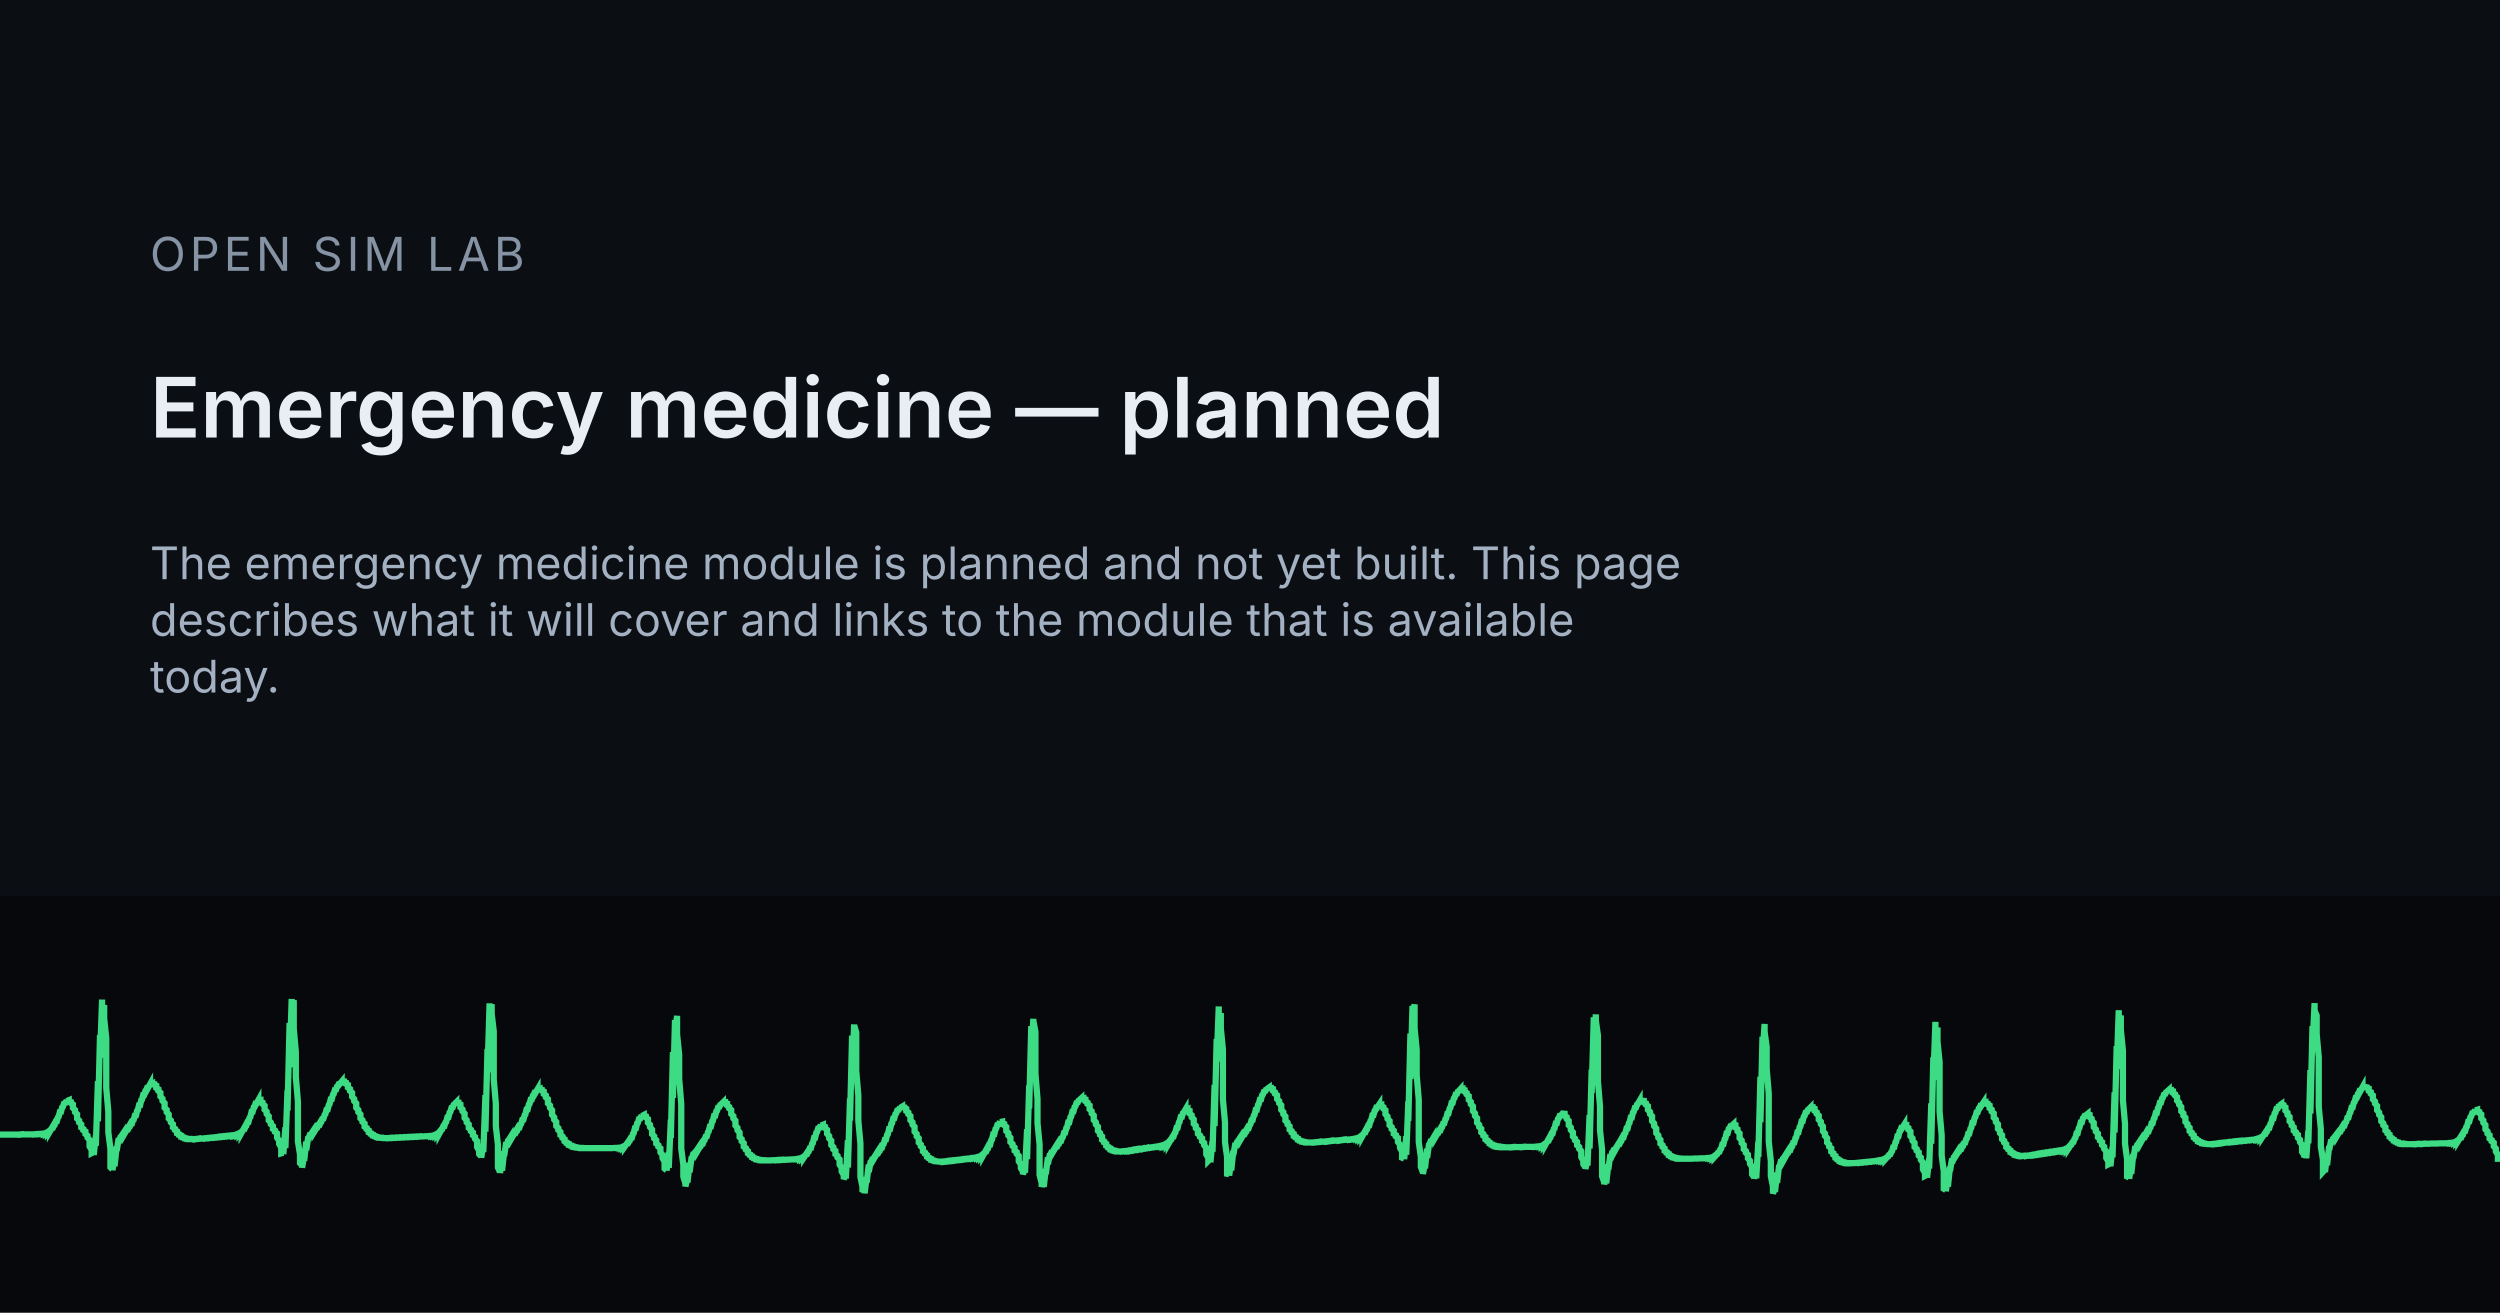
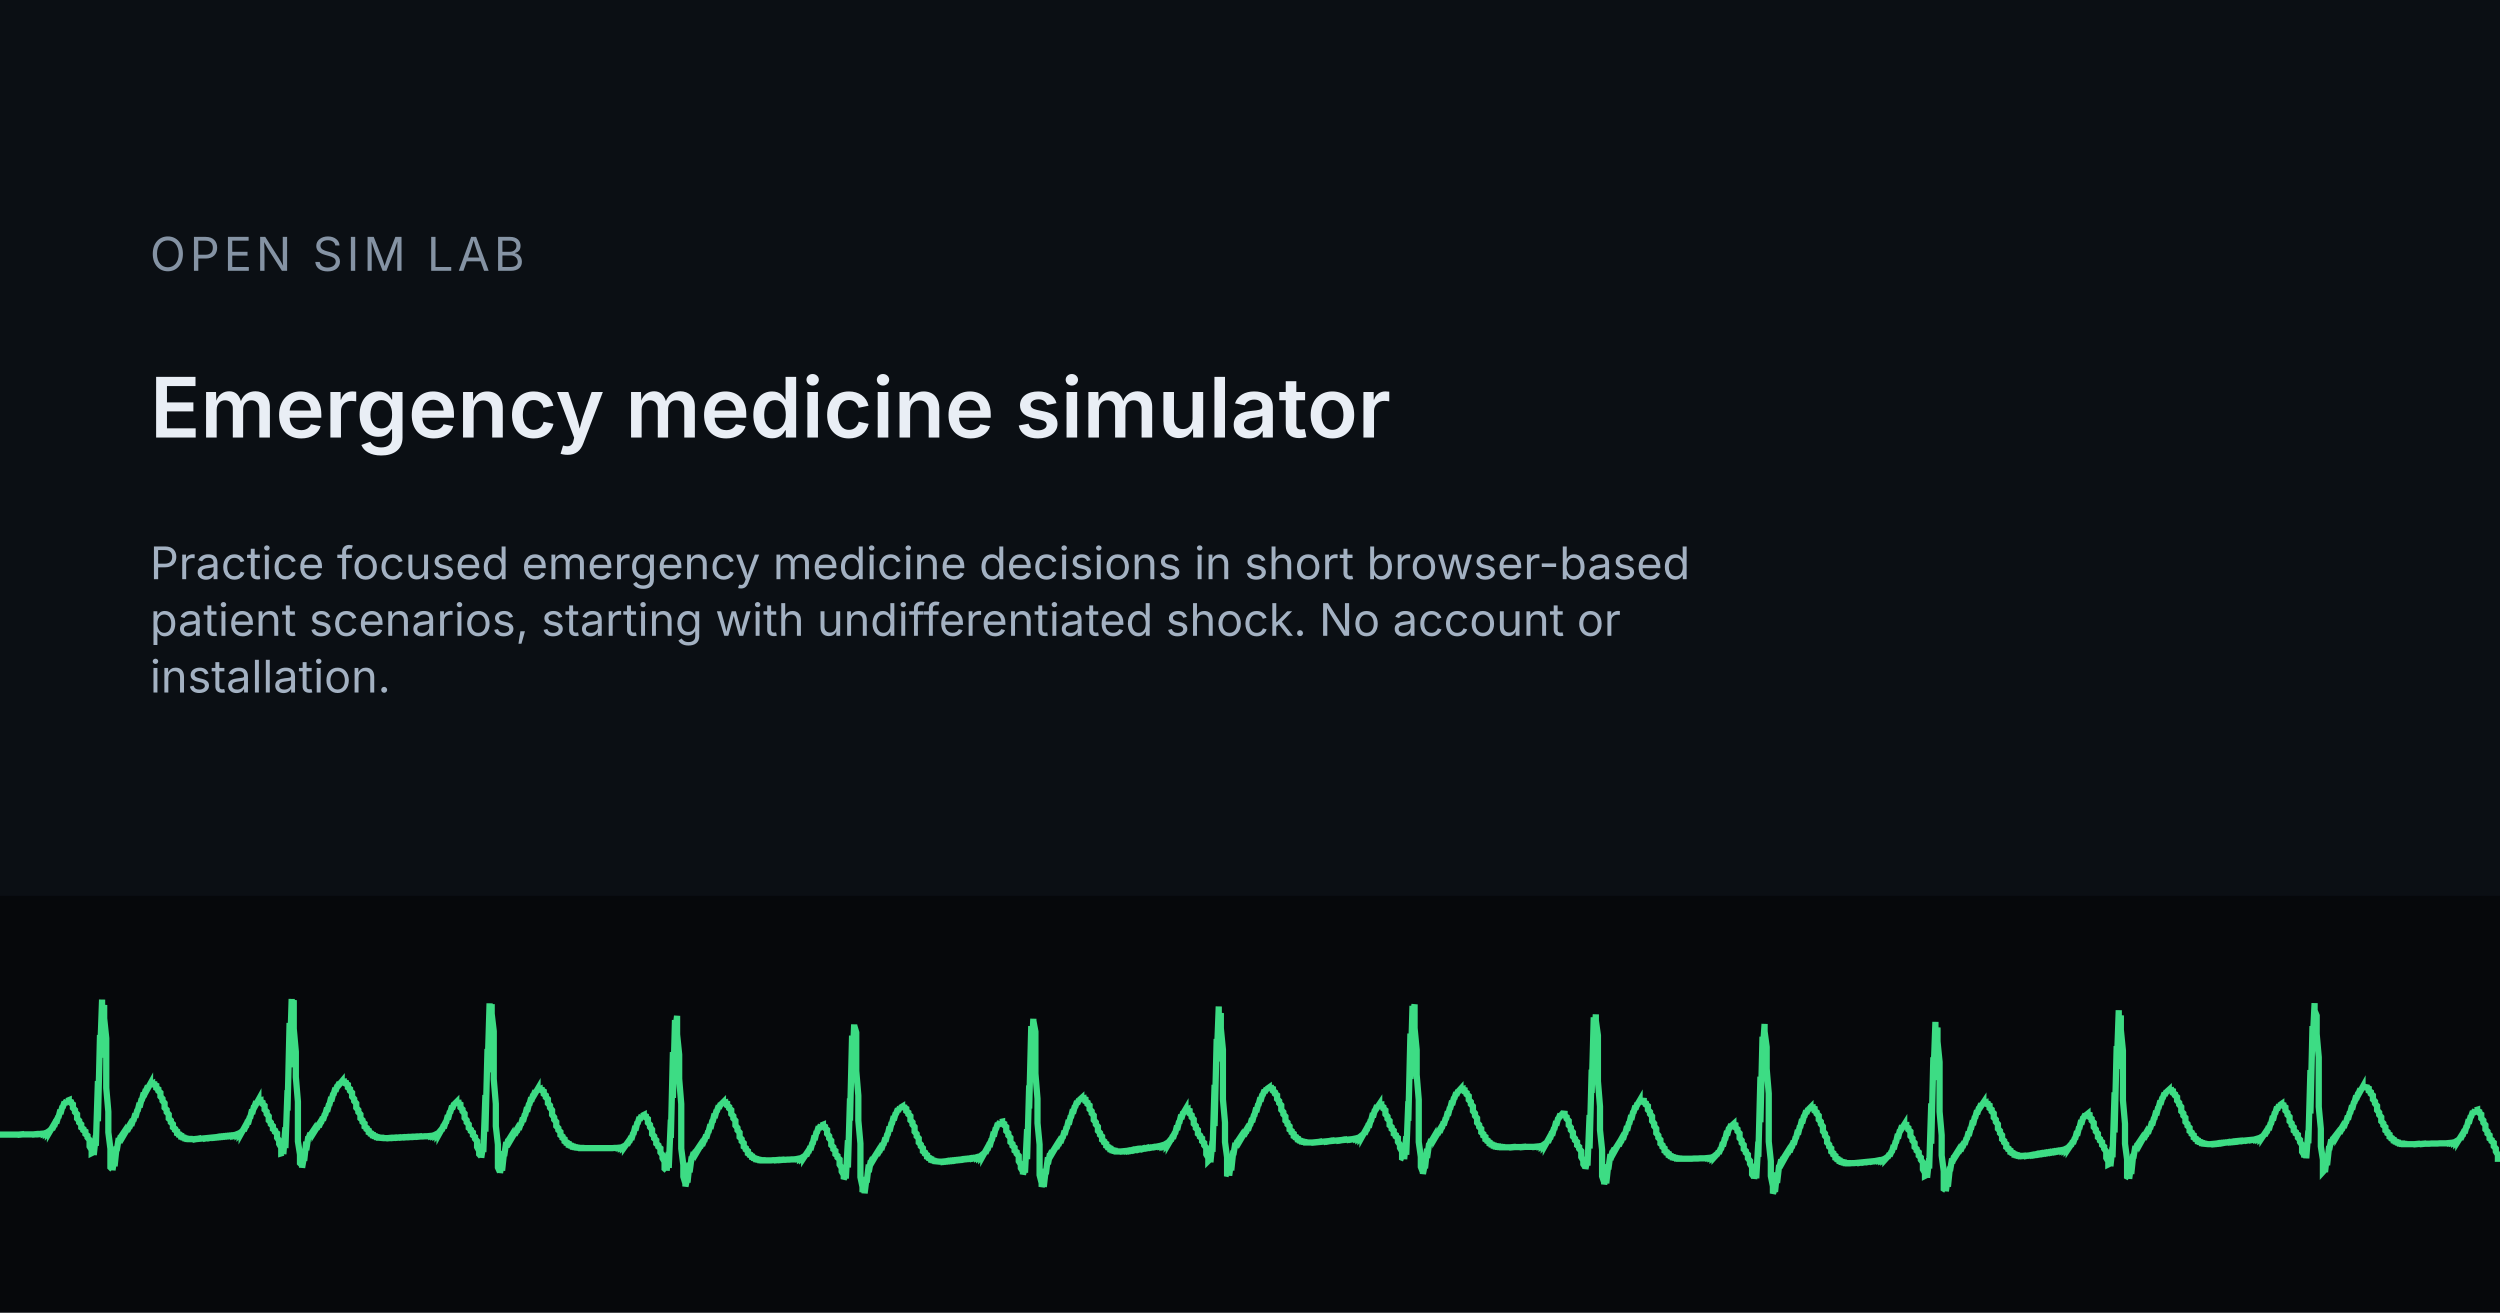
<svg xmlns="http://www.w3.org/2000/svg" width="1200" height="630" viewBox="0 0 1200 630">
  <rect width="1200" height="630" fill="#0B0F14" />
  <rect x="0" y="430" width="1200" height="200" fill="#06080B" />
  <g transform="translate(0 455)">
    <path d="M0 89.6 L0 89.6 L1 89.6 L1 89.6 L2 89.6 L2 89.6 L3 89.6 L3 89.6 L4 89.6 L4 89.6 L5 89.6 L5 89.6 L6 89.6 L6 89.6 L7 89.6 L7 89.6 L8 89.6 L8 89.6 L9 89.6 L9 89.6 L10 89.5 L10 89.6 L11 89.5 L11 89.5 L12 89.5 L12 89.5 L13 89.5 L13 89.5 L14 89.5 L14 89.5 L15 89.5 L15 89.5 L16 89.5 L16 89.5 L17 89.4 L17 89.5 L18 89.4 L18 89.4 L19 89.3 L19 89.4 L20 89.3 L20 89.3 L21 89.1 L21 89.2 L22 88.8 L22 89.0 L23 88.3 L23 88.7 L24 87.6 L24 88.0 L25 86.3 L25 87.2 L26 85.0 L26 85.7 L27 82.6 L27 84.2 L28 80.7 L28 81.6 L29 77.7 L29 79.7 L30 75.9 L30 76.8 L31 73.9 L31 75.1 L32 73.2 L32 73.5 L33 73.1 L33 73.5 L34 73.9 L34 74.4 L35 75.1 L35 76.8 L36 77.8 L36 78.8 L37 79.8 L37 81.9 L38 82.9 L38 83.8 L39 84.7 L39 86.2 L40 86.9 L40 87.5 L41 88.1 L41 89.3 L42 90.1 L42 91.0 L43 92.2 L43 95.3 L44 97.0 L44 98.5 L45 98.0 L45 99.4 L46 90.1 L46 95.0 L47 63.9 L47 83.2 L48 41.8 L48 52.7 L49 24.8 L49 32.7 L50 27.4 L50 33.8 L51 43.4 L51 67.2 L52 78.6 L52 88.5 L53 96.4 L53 105.3 L54 106.3 L54 106.7 L55 99.9 L55 104.8 L56 95.3 L56 97.4 L57 91.3 L57 93.5 L58 90.2 L58 90.7 L59 89.2 L59 89.8 L60 88.4 L60 88.8 L61 87.1 L61 88.0 L62 85.9 L62 86.5 L63 83.9 L63 85.3 L64 82.2 L64 83.1 L65 79.5 L65 81.4 L66 77.5 L66 78.5 L67 74.4 L67 76.5 L68 72.3 L68 73.4 L69 69.5 L69 71.4 L70 67.9 L70 68.7 L71 66.2 L71 67.3 L72 65.5 L72 65.7 L73 65.2 L73 65.3 L74 65.4 L74 65.7 L75 66.1 L75 67.2 L76 67.8 L76 68.6 L77 69.5 L77 71.3 L78 72.4 L78 73.4 L79 74.5 L79 76.7 L80 77.7 L80 78.8 L81 79.9 L81 81.9 L82 82.8 L82 83.7 L83 84.6 L83 86.1 L84 86.8 L84 87.4 L85 88.0 L85 89.0 L86 89.4 L86 89.8 L87 90.1 L87 90.7 L88 90.9 L88 91.1 L89 91.3 L89 91.5 L90 91.6 L90 91.7 L91 91.7 L91 91.8 L92 91.8 L92 91.8 L93 91.8 L93 91.8 L94 91.7 L94 91.8 L95 91.6 L95 91.7 L96 91.6 L96 91.6 L97 91.5 L97 91.5 L98 91.4 L98 91.4 L99 91.3 L99 91.4 L100 91.2 L100 91.2 L101 91.1 L101 91.2 L102 91.0 L102 91.0 L103 90.9 L103 91.0 L104 90.8 L104 90.9 L105 90.7 L105 90.8 L106 90.6 L106 90.7 L107 90.5 L107 90.6 L108 90.4 L108 90.5 L109 90.3 L109 90.4 L110 90.2 L110 90.3 L111 90.1 L111 90.2 L112 90.0 L112 90.1 L113 89.7 L113 89.9 L114 89.5 L114 89.6 L115 88.9 L115 89.3 L116 88.2 L116 88.6 L117 86.8 L117 87.8 L118 85.4 L118 86.1 L119 82.8 L119 84.6 L120 80.8 L120 81.8 L121 77.6 L121 79.7 L122 75.7 L122 76.6 L123 73.7 L123 74.9 L124 73.1 L124 73.3 L125 73.1 L125 73.7 L126 74.2 L126 74.9 L127 75.7 L127 77.6 L128 78.6 L128 79.7 L129 80.8 L129 82.8 L130 83.8 L130 84.6 L131 85.5 L131 86.9 L132 87.6 L132 88.3 L133 89.0 L133 91.1 L134 92.5 L134 94.1 L135 95.8 L135 98.6 L136 98.3 L136 99.0 L137 86.1 L137 96.1 L138 68.3 L138 78.1 L139 36.0 L139 57.3 L140 24.5 L140 28.4 L141 25.1 L141 38.8 L142 49.9 L142 62.0 L143 73.8 L143 92.9 L144 99.2 L144 103.3 L145 104.3 L145 105.5 L146 99.7 L146 102.2 L147 93.0 L147 97.1 L148 90.5 L148 91.6 L149 88.9 L149 89.8 L150 88.3 L150 88.6 L151 87.3 L151 88.0 L152 86.4 L152 86.9 L153 84.8 L153 85.9 L154 83.5 L154 84.2 L155 81.2 L155 82.8 L156 79.5 L156 80.4 L157 76.7 L157 78.6 L158 74.7 L158 75.7 L159 71.6 L159 73.6 L160 69.7 L160 70.7 L161 67.2 L161 68.9 L162 65.9 L162 66.5 L163 64.6 L163 65.4 L164 64.2 L164 64.3 L165 64.2 L165 64.4 L166 64.7 L166 65.2 L167 65.7 L167 67.0 L168 67.7 L168 68.6 L169 69.5 L169 71.4 L170 72.5 L170 73.5 L171 74.6 L171 76.7 L172 77.8 L172 78.8 L173 79.9 L173 81.8 L174 82.7 L174 83.5 L175 84.3 L175 85.8 L176 86.4 L176 87.0 L177 87.6 L177 88.5 L178 88.9 L178 89.3 L179 89.6 L179 90.1 L180 90.3 L180 90.5 L181 90.7 L181 90.9 L182 91.0 L182 91.1 L183 91.1 L183 91.2 L184 91.3 L184 91.3 L185 91.3 L185 91.3 L186 91.3 L186 91.3 L187 91.2 L187 91.3 L188 91.2 L188 91.2 L189 91.1 L189 91.2 L190 91.1 L190 91.1 L191 91.0 L191 91.1 L192 91.0 L192 91.0 L193 90.9 L193 91.0 L194 90.9 L194 90.9 L195 90.8 L195 90.9 L196 90.8 L196 90.8 L197 90.7 L197 90.8 L198 90.7 L198 90.7 L199 90.6 L199 90.7 L200 90.6 L200 90.6 L201 90.5 L201 90.6 L202 90.5 L202 90.5 L203 90.5 L203 90.5 L204 90.4 L204 90.4 L205 90.4 L205 90.4 L206 90.3 L206 90.3 L207 90.2 L207 90.3 L208 90.0 L208 90.1 L209 89.6 L209 89.9 L210 89.2 L210 89.4 L211 88.2 L211 88.9 L212 87.1 L212 87.7 L213 85.0 L213 86.5 L214 83.3 L214 84.2 L215 80.3 L215 82.3 L216 78.3 L216 79.3 L217 75.8 L217 77.4 L218 74.6 L218 75.1 L219 74.1 L219 74.3 L220 74.3 L220 74.6 L221 75.1 L221 76.6 L222 77.5 L222 78.4 L223 79.5 L223 81.6 L224 82.7 L224 83.7 L225 84.7 L225 86.4 L226 87.2 L226 87.9 L227 88.6 L227 89.9 L228 90.7 L228 91.6 L229 92.7 L229 95.6 L230 97.4 L230 99.0 L231 100.1 L231 100.7 L232 94.1 L232 98.0 L233 70.6 L233 88.2 L234 48.5 L234 59.7 L235 26.6 L235 38.3 L236 27.0 L236 31.6 L237 40.0 L237 63.0 L238 74.9 L238 85.6 L239 94.4 L239 105.4 L240 107.6 L240 108.0 L241 102.4 L241 106.9 L242 97.6 L242 99.9 L243 93.2 L243 95.7 L244 91.9 L244 92.5 L245 90.9 L245 91.5 L246 90.2 L246 90.6 L247 88.9 L247 89.8 L248 87.8 L248 88.4 L249 85.8 L249 87.2 L250 84.2 L250 85.0 L251 81.5 L251 83.4 L252 79.6 L252 80.6 L253 76.5 L253 78.6 L254 74.5 L254 75.5 L255 71.8 L255 73.6 L256 70.2 L256 71.0 L257 68.5 L257 69.6 L258 67.9 L258 68.2 L259 67.8 L259 67.9 L260 68.1 L260 68.4 L261 68.9 L261 70.1 L262 70.8 L262 71.7 L263 72.6 L263 74.6 L264 75.6 L264 76.7 L265 77.9 L265 80.1 L266 81.3 L266 82.4 L267 83.5 L267 85.5 L268 86.5 L268 87.4 L269 88.3 L269 89.8 L270 90.5 L270 91.2 L271 91.8 L271 92.8 L272 93.3 L272 93.7 L273 94.0 L273 94.6 L274 94.8 L274 95.0 L275 95.2 L275 95.5 L276 95.6 L276 95.7 L277 95.8 L277 95.9 L278 96.0 L278 96.0 L279 96.0 L279 96.1 L280 96.1 L280 96.1 L281 96.1 L281 96.1 L282 96.1 L282 96.1 L283 96.1 L283 96.1 L284 96.1 L284 96.1 L285 96.1 L285 96.1 L286 96.1 L286 96.1 L287 96.1 L287 96.1 L288 96.1 L288 96.1 L289 96.1 L289 96.1 L290 96.1 L290 96.1 L291 96.1 L291 96.1 L292 96.1 L292 96.1 L293 96.1 L293 96.1 L294 96.1 L294 96.1 L295 96.0 L295 96.0 L296 96.0 L296 96.0 L297 95.9 L297 96.0 L298 95.8 L298 95.9 L299 95.4 L299 95.7 L300 94.9 L300 95.2 L301 93.8 L301 94.6 L302 92.7 L302 93.3 L303 90.5 L303 92.1 L304 88.6 L304 89.6 L305 85.5 L305 87.6 L306 83.5 L306 84.5 L307 81.2 L307 82.7 L308 80.3 L308 80.7 L309 80.2 L309 80.4 L310 80.8 L310 81.4 L311 82.1 L311 83.9 L312 84.9 L312 86.0 L313 87.2 L313 89.4 L314 90.4 L314 91.4 L315 92.3 L315 93.9 L316 94.7 L316 95.4 L317 96.2 L317 98.1 L318 99.4 L318 100.9 L319 102.6 L319 105.9 L320 106.8 L320 106.9 L321 98.0 L321 105.6 L322 82.4 L322 91.2 L323 50.0 L323 72.0 L324 34.6 L324 40.8 L325 32.6 L325 41.5 L326 51.2 L326 62.8 L327 74.9 L327 96.3 L328 104.2 L328 109.8 L329 113.1 L329 114.5 L330 110.3 L330 112.6 L331 103.1 L331 107.7 L332 100.2 L332 101.4 L333 98.1 L333 99.3 L334 97.4 L334 97.8 L335 96.3 L335 97.1 L336 95.4 L336 95.9 L337 93.6 L337 94.9 L338 92.2 L338 92.9 L339 89.7 L339 91.4 L340 87.8 L340 88.7 L341 84.7 L341 86.8 L342 82.6 L342 83.7 L343 79.6 L343 81.6 L344 77.8 L344 78.7 L345 75.7 L345 77.0 L346 74.7 L346 75.2 L347 74.2 L347 74.4 L348 74.2 L348 74.4 L349 74.7 L349 75.6 L350 76.3 L350 77.0 L351 77.8 L351 79.7 L352 80.7 L352 81.8 L353 82.9 L353 85.2 L354 86.4 L354 87.5 L355 88.6 L355 90.8 L356 91.8 L356 92.8 L357 93.7 L357 95.4 L358 96.1 L358 96.8 L359 97.5 L359 98.6 L360 99.1 L360 99.5 L361 99.9 L361 100.5 L362 100.8 L362 101.0 L363 101.2 L363 101.5 L364 101.6 L364 101.7 L365 101.8 L365 101.9 L366 101.9 L366 102.0 L367 102.0 L367 102.0 L368 102.0 L368 102.0 L369 102.0 L369 102.0 L370 102.0 L370 102.0 L371 101.9 L371 101.9 L372 101.9 L372 101.9 L373 101.8 L373 101.9 L374 101.8 L374 101.8 L375 101.7 L375 101.8 L376 101.7 L376 101.7 L377 101.7 L377 101.7 L378 101.6 L378 101.6 L379 101.6 L379 101.6 L380 101.5 L380 101.5 L381 101.5 L381 101.5 L382 101.4 L382 101.4 L383 101.2 L383 101.3 L384 101.1 L384 101.2 L385 100.6 L385 100.9 L386 100.1 L386 100.4 L387 98.9 L387 99.8 L388 97.7 L388 98.3 L389 95.3 L389 97.0 L390 93.3 L390 94.3 L391 90.1 L391 92.2 L392 88.0 L392 89.0 L393 85.7 L393 87.1 L394 85.0 L394 85.3 L395 84.9 L395 85.3 L396 85.8 L396 86.5 L397 87.3 L397 89.2 L398 90.3 L398 91.4 L399 92.5 L399 94.6 L400 95.6 L400 96.6 L401 97.4 L401 99.0 L402 99.8 L402 100.6 L403 101.5 L403 104.0 L404 105.6 L404 107.3 L405 109.0 L405 111.0 L406 108.9 L406 110.7 L407 92.3 L407 105.4 L408 72.2 L408 82.9 L409 42.1 L409 60.9 L410 36.7 L410 37.2 L411 40.6 L411 59.0 L412 70.9 L412 82.9 L413 93.9 L413 110.0 L414 114.7 L414 117.2 L415 115.0 L415 117.8 L416 110.0 L416 112.6 L417 104.0 L417 107.6 L418 102.1 L418 102.9 L419 100.7 L419 101.5 L420 99.9 L420 100.3 L421 98.6 L421 99.5 L422 97.5 L422 98.1 L423 95.5 L423 96.9 L424 93.8 L424 94.7 L425 91.1 L425 93.0 L426 89.0 L426 90.1 L427 85.8 L427 88.0 L428 83.7 L428 84.8 L429 80.8 L429 82.7 L430 79.1 L430 79.9 L431 77.2 L431 78.4 L432 76.5 L432 76.8 L433 76.2 L433 76.3 L434 76.5 L434 76.7 L435 77.2 L435 78.3 L436 79.0 L436 79.8 L437 80.7 L437 82.7 L438 83.7 L438 84.8 L439 85.9 L439 88.2 L440 89.3 L440 90.4 L441 91.4 L441 93.4 L442 94.4 L442 95.2 L443 96.1 L443 97.6 L444 98.2 L444 98.8 L445 99.4 L445 100.3 L446 100.7 L446 101.0 L447 101.3 L447 101.8 L448 102.0 L448 102.1 L449 102.3 L449 102.4 L450 102.5 L450 102.5 L451 102.6 L451 102.6 L452 102.6 L452 102.6 L453 102.5 L453 102.6 L454 102.4 L454 102.5 L455 102.3 L455 102.4 L456 102.2 L456 102.3 L457 102.1 L457 102.2 L458 102.0 L458 102.1 L459 101.9 L459 102.0 L460 101.8 L460 101.8 L461 101.6 L461 101.7 L462 101.5 L462 101.6 L463 101.4 L463 101.5 L464 101.3 L464 101.3 L465 101.1 L465 101.2 L466 101.0 L466 101.1 L467 100.9 L467 101.0 L468 100.7 L468 100.8 L469 100.5 L469 100.7 L470 100.2 L470 100.4 L471 99.6 L471 100.1 L472 99.0 L472 99.4 L473 97.6 L473 98.6 L474 96.3 L474 97.0 L475 93.7 L475 95.5 L476 91.6 L476 92.6 L477 88.3 L477 90.5 L478 86.3 L478 87.2 L479 84.1 L479 85.4 L480 83.4 L480 83.6 L481 83.4 L481 83.9 L482 84.4 L482 85.1 L483 85.9 L483 87.9 L484 88.9 L484 90.0 L485 91.1 L485 93.2 L486 94.1 L486 95.0 L487 95.8 L487 97.3 L488 98.0 L488 98.8 L489 99.8 L489 102.4 L490 104.0 L490 105.7 L491 107.3 L491 108.7 L492 105.6 L492 107.9 L493 87.0 L493 101.4 L494 66.0 L494 77.1 L495 37.5 L495 54.8 L496 34.0 L496 34.9 L497 40.2 L497 60.3 L498 72.4 L498 84.1 L499 94.4 L499 109.0 L500 112.9 L500 114.7 L501 111.2 L501 114.7 L502 106.1 L502 108.6 L503 100.5 L503 103.8 L504 98.7 L504 99.5 L505 97.4 L505 98.2 L506 96.6 L506 97.0 L507 95.3 L507 96.2 L508 94.2 L508 94.8 L509 92.2 L509 93.6 L510 90.6 L510 91.4 L511 87.8 L511 89.7 L512 85.8 L512 86.8 L513 82.6 L513 84.8 L514 80.5 L514 81.6 L515 77.5 L515 79.5 L516 75.7 L516 76.6 L517 73.6 L517 74.9 L518 72.7 L518 73.1 L519 72.2 L519 72.4 L520 72.2 L520 72.4 L521 72.7 L521 73.6 L522 74.2 L522 74.9 L523 75.6 L523 77.4 L524 78.4 L524 79.4 L525 80.4 L525 82.6 L526 83.7 L526 84.7 L527 85.8 L527 87.8 L528 88.8 L528 89.7 L529 90.5 L529 92.1 L530 92.8 L530 93.4 L531 94.0 L531 95.0 L532 95.5 L532 95.9 L533 96.2 L533 96.8 L534 97.0 L534 97.2 L535 97.3 L535 97.5 L536 97.6 L536 97.7 L537 97.7 L537 97.7 L538 97.7 L538 97.7 L539 97.6 L539 97.7 L540 97.6 L540 97.6 L541 97.4 L541 97.5 L542 97.3 L542 97.4 L543 97.1 L543 97.3 L544 97.0 L544 97.1 L545 96.8 L545 97.0 L546 96.7 L546 96.8 L547 96.6 L547 96.7 L548 96.4 L548 96.5 L549 96.3 L549 96.4 L550 96.1 L550 96.2 L551 96.0 L551 96.1 L552 95.9 L552 95.9 L553 95.7 L553 95.8 L554 95.6 L554 95.6 L555 95.4 L555 95.5 L556 95.3 L556 95.3 L557 95.0 L557 95.2 L558 94.9 L558 95.0 L559 94.4 L559 94.7 L560 94.0 L560 94.3 L561 93.1 L561 93.8 L562 92.1 L562 92.6 L563 90.1 L563 91.5 L564 88.4 L564 89.3 L565 85.3 L565 87.4 L566 83.1 L566 84.2 L567 80.1 L567 82.1 L568 78.7 L568 79.3 L569 77.6 L569 78.1 L570 77.6 L570 77.9 L571 78.2 L571 79.5 L572 80.3 L572 81.3 L573 82.3 L573 84.4 L574 85.4 L574 86.5 L575 87.4 L575 89.2 L576 90.0 L576 90.7 L577 91.4 L577 92.8 L578 93.6 L578 94.7 L579 95.9 L579 99.1 L580 100.8 L580 102.2 L581 101.2 L581 102.9 L582 92.7 L582 97.9 L583 65.7 L583 85.5 L584 43.7 L584 54.5 L585 28.1 L585 34.9 L586 31.3 L586 38.6 L587 48.8 L587 72.7 L588 83.8 L588 93.2 L589 100.5 L589 108.4 L590 108.6 L590 109.3 L591 101.8 L591 106.8 L592 97.3 L592 99.4 L593 93.6 L593 95.7 L594 92.5 L594 93.0 L595 91.5 L595 92.2 L596 90.7 L596 91.1 L597 89.4 L597 90.3 L598 88.2 L598 88.8 L599 86.1 L599 87.6 L600 84.5 L600 85.3 L601 81.8 L601 83.6 L602 79.8 L602 80.8 L603 76.7 L603 78.8 L604 74.7 L604 75.7 L605 71.8 L605 73.7 L606 70.1 L606 70.9 L607 68.2 L607 69.4 L608 67.4 L608 67.8 L609 67.1 L609 67.2 L610 67.2 L610 67.4 L611 67.7 L611 68.6 L612 69.3 L612 70.0 L613 70.7 L613 72.5 L614 73.5 L614 74.5 L615 75.5 L615 77.7 L616 78.8 L616 79.8 L617 80.9 L617 82.9 L618 83.8 L618 84.7 L619 85.6 L619 87.2 L620 87.9 L620 88.6 L621 89.2 L621 90.3 L622 90.7 L622 91.1 L623 91.5 L623 92.1 L624 92.4 L624 92.6 L625 92.8 L625 93.0 L626 93.1 L626 93.2 L627 93.3 L627 93.4 L628 93.4 L628 93.4 L629 93.4 L629 93.4 L630 93.4 L630 93.4 L631 93.3 L631 93.4 L632 93.3 L632 93.3 L633 93.1 L633 93.2 L634 93.1 L634 93.1 L635 93.0 L635 93.0 L636 92.9 L636 92.9 L637 92.8 L637 92.9 L638 92.7 L638 92.8 L639 92.6 L639 92.7 L640 92.6 L640 92.6 L641 92.5 L641 92.5 L642 92.4 L642 92.4 L643 92.3 L643 92.4 L644 92.2 L644 92.3 L645 92.1 L645 92.2 L646 92.1 L646 92.1 L647 92.0 L647 92.0 L648 91.9 L648 92.0 L649 91.8 L649 91.9 L650 91.7 L650 91.7 L651 91.4 L651 91.6 L652 91.2 L652 91.3 L653 90.5 L653 91.0 L654 89.9 L654 90.2 L655 88.4 L655 89.4 L656 87.0 L656 87.7 L657 84.4 L657 86.2 L658 82.4 L658 83.4 L659 79.3 L659 81.3 L660 77.5 L660 78.3 L661 75.6 L661 76.7 L662 75.2 L662 75.3 L663 75.2 L663 75.8 L664 76.4 L664 77.1 L665 77.9 L665 79.8 L666 80.9 L666 82.0 L667 83.0 L667 85.1 L668 86.0 L668 86.9 L669 87.7 L669 89.2 L670 89.8 L670 90.5 L671 91.2 L671 93.1 L672 94.5 L672 96.0 L673 97.7 L673 100.7 L674 101.1 L674 101.4 L675 90.4 L675 99.3 L676 73.6 L676 83.0 L677 41.1 L677 62.9 L678 27.8 L678 32.7 L679 27.1 L679 38.5 L680 49.0 L680 60.9 L681 72.9 L681 93.2 L682 100.3 L682 105.1 L683 107.7 L683 108.5 L684 103.4 L684 105.8 L685 96.4 L685 100.8 L686 93.7 L686 94.8 L687 91.9 L687 92.9 L688 91.2 L688 91.5 L689 90.1 L689 90.8 L690 89.1 L690 89.6 L691 87.3 L691 88.6 L692 85.9 L692 86.7 L693 83.4 L693 85.1 L694 81.5 L694 82.5 L695 78.5 L695 80.5 L696 76.4 L696 77.4 L697 73.4 L697 75.4 L698 71.6 L698 72.5 L699 69.4 L699 70.8 L700 68.4 L700 68.9 L701 67.8 L701 68.1 L702 67.8 L702 67.9 L703 68.2 L703 69.0 L704 69.6 L704 70.3 L705 71.1 L705 72.9 L706 73.9 L706 75.0 L707 76.0 L707 78.3 L708 79.4 L708 80.6 L709 81.7 L709 83.9 L710 84.9 L710 85.9 L711 86.8 L711 88.5 L712 89.3 L712 90.1 L713 90.7 L713 91.9 L714 92.4 L714 92.8 L715 93.3 L715 93.9 L716 94.2 L716 94.5 L717 94.7 L717 95.0 L718 95.1 L718 95.3 L719 95.3 L719 95.5 L720 95.5 L720 95.6 L721 95.6 L721 95.7 L722 95.7 L722 95.7 L723 95.7 L723 95.7 L724 95.7 L724 95.7 L725 95.7 L725 95.7 L726 95.6 L726 95.7 L727 95.6 L727 95.6 L728 95.6 L728 95.6 L729 95.6 L729 95.6 L730 95.6 L730 95.6 L731 95.5 L731 95.6 L732 95.5 L732 95.5 L733 95.5 L733 95.5 L734 95.5 L734 95.5 L735 95.5 L735 95.5 L736 95.5 L736 95.5 L737 95.4 L737 95.5 L738 95.4 L738 95.4 L739 95.2 L739 95.3 L740 95.0 L740 95.1 L741 94.4 L741 94.9 L742 93.8 L742 94.1 L743 92.3 L743 93.4 L744 90.9 L744 91.7 L745 88.3 L745 90.1 L746 86.2 L746 87.3 L747 83.2 L747 85.2 L748 81.4 L748 82.2 L749 79.7 L749 80.7 L750 79.5 L750 79.5 L751 79.6 L751 80.5 L752 81.2 L752 82.0 L753 83.0 L753 85.1 L754 86.2 L754 87.4 L755 88.5 L755 90.5 L756 91.5 L756 92.3 L757 93.1 L757 94.7 L758 95.5 L758 96.4 L759 97.5 L759 100.4 L760 102.1 L760 103.8 L761 105.3 L761 106.1 L762 101.4 L762 104.5 L763 80.2 L763 96.3 L764 58.4 L764 69.6 L765 33.3 L765 47.7 L766 31.9 L766 34.9 L767 42.0 L767 64.0 L768 76.1 L768 87.4 L769 96.9 L769 109.6 L770 112.5 L770 113.5 L771 108.9 L771 113.0 L772 103.9 L772 106.3 L773 99.0 L773 101.8 L774 97.5 L774 98.1 L775 96.2 L775 97.0 L776 95.4 L776 95.8 L777 94.0 L777 95.0 L778 92.7 L778 93.4 L779 90.4 L779 92.0 L780 88.6 L780 89.5 L781 85.6 L781 87.7 L782 83.5 L782 84.6 L783 80.3 L783 82.5 L784 78.3 L784 79.3 L785 75.8 L785 77.4 L786 74.5 L786 75.1 L787 73.4 L787 74.0 L788 73.3 L788 73.3 L789 73.4 L789 74.1 L790 74.6 L790 75.2 L791 75.9 L791 77.7 L792 78.7 L792 79.7 L793 80.8 L793 83.1 L794 84.3 L794 85.5 L795 86.7 L795 88.9 L796 90.0 L796 91.1 L797 92.1 L797 93.9 L798 94.7 L798 95.5 L799 96.2 L799 97.4 L800 97.9 L800 98.4 L801 98.8 L801 99.5 L802 99.8 L802 100.1 L803 100.3 L803 100.6 L804 100.7 L804 100.8 L805 100.9 L805 101.1 L806 101.1 L806 101.2 L807 101.2 L807 101.2 L808 101.2 L808 101.2 L809 101.2 L809 101.2 L810 101.2 L810 101.2 L811 101.2 L811 101.2 L812 101.2 L812 101.2 L813 101.1 L813 101.1 L814 101.1 L814 101.1 L815 101.1 L815 101.1 L816 101.0 L816 101.0 L817 101.0 L817 101.0 L818 101.0 L818 101.0 L819 100.9 L819 100.9 L820 100.8 L820 100.9 L821 100.7 L821 100.8 L822 100.4 L822 100.6 L823 99.8 L823 100.3 L824 99.2 L824 99.5 L825 97.6 L825 98.7 L826 96.1 L826 96.9 L827 93.3 L827 95.2 L828 91.1 L828 92.2 L829 87.9 L829 90.0 L830 86.1 L830 87.0 L831 84.7 L831 85.5 L832 84.6 L832 84.7 L833 85.0 L833 86.2 L834 87.0 L834 88.0 L835 89.0 L835 91.3 L836 92.4 L836 93.6 L837 94.6 L837 96.6 L838 97.5 L838 98.3 L839 99.2 L839 101.0 L840 102.2 L840 103.6 L841 105.2 L841 108.7 L842 110.1 L842 110.8 L843 105.6 L843 110.6 L844 93.0 L844 100.3 L845 61.8 L845 83.7 L846 42.6 L846 51.2 L847 36.5 L847 40.1 L848 47.6 L848 58.0 L849 69.9 L849 93.0 L850 102.3 L850 109.5 L851 114.4 L851 117.9 L852 115.3 L852 117.1 L853 107.8 L853 112.8 L854 104.2 L854 105.8 L855 101.6 L855 103.0 L856 100.7 L856 101.1 L857 99.5 L857 100.3 L858 98.5 L858 99.0 L859 96.7 L859 98.0 L860 95.2 L860 96.0 L861 92.6 L861 94.4 L862 90.6 L862 91.6 L863 87.4 L863 89.6 L864 85.3 L864 86.4 L865 82.2 L865 84.2 L866 80.3 L866 81.2 L867 78.1 L867 79.5 L868 77.2 L868 77.6 L869 76.6 L869 76.9 L870 76.7 L870 76.9 L871 77.2 L871 78.2 L872 78.9 L872 79.6 L873 80.5 L873 82.4 L874 83.4 L874 84.5 L875 85.7 L875 88.0 L876 89.1 L876 90.2 L877 91.3 L877 93.4 L878 94.4 L878 95.4 L879 96.2 L879 97.8 L880 98.5 L880 99.2 L881 99.8 L881 100.8 L882 101.2 L882 101.6 L883 101.9 L883 102.4 L884 102.6 L884 102.8 L885 102.9 L885 103.1 L886 103.2 L886 103.3 L887 103.3 L887 103.4 L888 103.4 L888 103.4 L889 103.3 L889 103.3 L890 103.3 L890 103.3 L891 103.2 L891 103.2 L892 103.1 L892 103.1 L893 103.0 L893 103.1 L894 102.9 L894 102.9 L895 102.8 L895 102.9 L896 102.7 L896 102.7 L897 102.6 L897 102.7 L898 102.5 L898 102.5 L899 102.4 L899 102.5 L900 102.3 L900 102.3 L901 102.1 L901 102.2 L902 102.0 L902 102.1 L903 101.8 L903 102.0 L904 101.5 L904 101.7 L905 101.0 L905 101.4 L906 100.3 L906 100.7 L907 98.8 L907 99.9 L908 97.5 L908 98.2 L909 94.7 L909 96.6 L910 92.6 L910 93.7 L911 89.3 L911 91.5 L912 87.3 L912 88.2 L913 85.3 L913 86.5 L914 84.9 L914 85.0 L915 85.0 L915 85.8 L916 86.4 L916 87.2 L917 88.1 L917 90.3 L918 91.4 L918 92.5 L919 93.6 L919 95.6 L920 96.5 L920 97.3 L921 98.1 L921 99.7 L922 100.6 L922 101.7 L923 103.0 L923 106.3 L924 108.0 L924 109.4 L925 108.9 L925 110.3 L926 101.0 L926 105.9 L927 74.6 L927 94.0 L928 52.5 L928 63.4 L929 35.5 L929 43.4 L930 38.2 L930 44.9 L931 54.8 L931 78.6 L932 89.9 L932 99.6 L933 107.2 L933 115.6 L934 116.2 L934 116.8 L935 109.6 L935 114.6 L936 105.0 L936 107.1 L937 101.1 L937 103.3 L938 99.9 L938 100.4 L939 98.8 L939 99.5 L940 97.9 L940 98.4 L941 96.4 L941 97.5 L942 95.1 L942 95.8 L943 92.9 L943 94.4 L944 91.1 L944 92.0 L945 88.2 L945 90.2 L946 86.1 L946 87.1 L947 82.8 L947 85.0 L948 80.8 L948 81.8 L949 78.0 L949 79.8 L950 76.4 L950 77.2 L951 74.8 L951 75.8 L952 74.3 L952 74.5 L953 74.2 L953 74.4 L954 74.7 L954 75.1 L955 75.6 L955 76.9 L956 77.6 L956 78.5 L957 79.4 L957 81.4 L958 82.4 L958 83.5 L959 84.6 L959 86.8 L960 87.8 L960 88.9 L961 89.9 L961 91.8 L962 92.6 L962 93.4 L963 94.2 L963 95.6 L964 96.2 L964 96.7 L965 97.2 L965 98.0 L966 98.3 L966 98.6 L967 98.9 L967 99.3 L968 99.4 L968 99.6 L969 99.7 L969 99.8 L970 99.8 L970 99.9 L971 99.8 L971 99.9 L972 99.8 L972 99.8 L973 99.7 L973 99.8 L974 99.6 L974 99.6 L975 99.4 L975 99.5 L976 99.3 L976 99.4 L977 99.1 L977 99.3 L978 99.0 L978 99.1 L979 98.8 L979 99.0 L980 98.7 L980 98.8 L981 98.5 L981 98.7 L982 98.4 L982 98.5 L983 98.2 L983 98.4 L984 98.1 L984 98.2 L985 97.9 L985 98.1 L986 97.8 L986 97.9 L987 97.6 L987 97.8 L988 97.5 L988 97.6 L989 97.3 L989 97.4 L990 97.1 L990 97.2 L991 96.7 L991 97.0 L992 96.3 L992 96.6 L993 95.5 L993 96.1 L994 94.6 L994 95.1 L995 92.7 L995 94.0 L996 91.0 L996 91.9 L997 88.0 L997 90.1 L998 85.8 L998 86.9 L999 82.7 L999 84.7 L1000 81.1 L1000 81.8 L1001 79.8 L1001 80.5 L1002 79.7 L1002 79.8 L1003 80.1 L1003 81.2 L1004 82.0 L1004 82.9 L1005 83.9 L1005 86.0 L1006 87.1 L1006 88.1 L1007 89.1 L1007 90.9 L1008 91.7 L1008 92.5 L1009 93.2 L1009 94.6 L1010 95.4 L1010 96.4 L1011 97.7 L1011 100.8 L1012 102.5 L1012 103.9 L1013 103.4 L1013 104.8 L1014 95.6 L1014 100.5 L1015 69.3 L1015 88.6 L1016 47.1 L1016 58.1 L1017 29.9 L1017 38.0 L1018 32.4 L1018 39.3 L1019 49.3 L1019 73.1 L1020 84.4 L1020 94.0 L1021 101.5 L1021 109.7 L1022 110.2 L1022 110.8 L1023 103.5 L1023 108.5 L1024 98.9 L1024 101.0 L1025 95.1 L1025 97.3 L1026 94.0 L1026 94.5 L1027 93.0 L1027 93.7 L1028 92.2 L1028 92.6 L1029 90.8 L1029 91.8 L1030 89.7 L1030 90.3 L1031 87.6 L1031 89.1 L1032 86.0 L1032 86.9 L1033 83.3 L1033 85.2 L1034 81.3 L1034 82.3 L1035 78.2 L1035 80.3 L1036 76.2 L1036 77.2 L1037 73.3 L1037 75.2 L1038 71.6 L1038 72.4 L1039 69.6 L1039 70.8 L1040 68.7 L1040 69.1 L1041 68.2 L1041 68.4 L1042 68.3 L1042 68.4 L1043 68.7 L1043 69.6 L1044 70.2 L1044 70.8 L1045 71.6 L1045 73.3 L1046 74.3 L1046 75.2 L1047 76.3 L1047 78.4 L1048 79.4 L1048 80.5 L1049 81.5 L1049 83.5 L1050 84.5 L1050 85.4 L1051 86.3 L1051 87.9 L1052 88.6 L1052 89.3 L1053 89.9 L1053 91.0 L1054 91.5 L1054 91.9 L1055 92.3 L1055 92.9 L1056 93.1 L1056 93.3 L1057 93.5 L1057 93.8 L1058 93.9 L1058 94.0 L1059 94.1 L1059 94.1 L1060 94.2 L1060 94.2 L1061 94.2 L1061 94.2 L1062 94.1 L1062 94.1 L1063 94.0 L1063 94.1 L1064 93.9 L1064 94.0 L1065 93.8 L1065 93.9 L1066 93.7 L1066 93.8 L1067 93.6 L1067 93.7 L1068 93.5 L1068 93.5 L1069 93.3 L1069 93.4 L1070 93.3 L1070 93.3 L1071 93.1 L1071 93.2 L1072 93.0 L1072 93.1 L1073 92.9 L1073 93.0 L1074 92.8 L1074 92.9 L1075 92.7 L1075 92.8 L1076 92.6 L1076 92.6 L1077 92.5 L1077 92.6 L1078 92.4 L1078 92.4 L1079 92.3 L1079 92.4 L1080 92.2 L1080 92.2 L1081 92.1 L1081 92.2 L1082 92.0 L1082 92.0 L1083 91.7 L1083 91.9 L1084 91.5 L1084 91.6 L1085 91.0 L1085 91.4 L1086 90.5 L1086 90.7 L1087 89.2 L1087 90.1 L1088 88.1 L1088 88.7 L1089 85.7 L1089 87.4 L1090 83.8 L1090 84.8 L1091 80.7 L1091 82.8 L1092 78.7 L1092 79.7 L1093 76.3 L1093 77.8 L1094 75.3 L1094 75.7 L1095 75.0 L1095 75.1 L1096 75.4 L1096 75.9 L1097 76.5 L1097 78.1 L1098 79.1 L1098 80.1 L1099 81.1 L1099 83.2 L1100 84.2 L1100 85.2 L1101 86.1 L1101 87.7 L1102 88.4 L1102 89.1 L1103 89.7 L1103 91.1 L1104 92.1 L1104 93.2 L1105 94.6 L1105 97.9 L1106 99.4 L1106 100.6 L1107 97.9 L1107 101.0 L1108 87.7 L1108 93.8 L1109 58.6 L1109 79.5 L1110 37.5 L1110 47.4 L1111 26.5 L1111 30.1 L1112 32.5 L1112 41.3 L1113 52.5 L1113 76.3 L1114 86.8 L1114 95.3 L1115 101.6 L1115 107.5 L1116 106.4 L1116 107.6 L1117 99.2 L1117 104.3 L1118 95.1 L1118 97.0 L1119 92.0 L1119 93.7 L1120 91.1 L1120 91.5 L1121 90.2 L1121 90.8 L1122 89.4 L1122 89.8 L1123 88.1 L1123 89.0 L1124 86.9 L1124 87.5 L1125 84.9 L1125 86.3 L1126 83.3 L1126 84.1 L1127 80.6 L1127 82.4 L1128 78.6 L1128 79.6 L1129 75.6 L1129 77.6 L1130 73.6 L1130 74.6 L1131 70.9 L1131 72.7 L1132 69.4 L1132 70.1 L1133 67.6 L1133 68.7 L1134 66.9 L1134 67.2 L1135 66.7 L1135 66.7 L1136 66.9 L1136 67.1 L1137 67.5 L1137 68.6 L1138 69.2 L1138 70.0 L1139 70.8 L1139 72.7 L1140 73.7 L1140 74.7 L1141 75.8 L1141 77.9 L1142 79.0 L1142 80.1 L1143 81.2 L1143 83.2 L1144 84.2 L1144 85.1 L1145 86.0 L1145 87.6 L1146 88.3 L1146 89.0 L1147 89.6 L1147 90.7 L1148 91.2 L1148 91.6 L1149 92.0 L1149 92.6 L1150 92.9 L1150 93.1 L1151 93.3 L1151 93.6 L1152 93.8 L1152 93.9 L1153 93.9 L1153 94.1 L1154 94.1 L1154 94.2 L1155 94.2 L1155 94.2 L1156 94.2 L1156 94.2 L1157 94.2 L1157 94.2 L1158 94.2 L1158 94.2 L1159 94.2 L1159 94.2 L1160 94.1 L1160 94.2 L1161 94.1 L1161 94.1 L1162 94.1 L1162 94.1 L1163 94.0 L1163 94.1 L1164 94.0 L1164 94.0 L1165 94.0 L1165 94.0 L1166 94.0 L1166 94.0 L1167 93.9 L1167 93.9 L1168 93.9 L1168 93.9 L1169 93.9 L1169 93.9 L1170 93.9 L1170 93.9 L1171 93.8 L1171 93.8 L1172 93.8 L1172 93.8 L1173 93.8 L1173 93.8 L1174 93.8 L1174 93.8 L1175 93.7 L1175 93.7 L1176 93.6 L1176 93.7 L1177 93.5 L1177 93.6 L1178 93.3 L1178 93.4 L1179 92.8 L1179 93.2 L1180 92.2 L1180 92.5 L1181 90.9 L1181 91.9 L1182 89.7 L1182 90.3 L1183 87.3 L1183 88.9 L1184 85.3 L1184 86.3 L1185 82.3 L1185 84.3 L1186 80.5 L1186 81.4 L1187 78.4 L1187 79.7 L1188 77.8 L1188 78.0 L1189 77.7 L1189 78.1 L1190 78.6 L1190 79.2 L1191 79.9 L1191 81.8 L1192 82.8 L1192 83.9 L1193 85.0 L1193 87.1 L1194 88.1 L1194 89.1 L1195 89.9 L1195 91.5 L1196 92.2 L1196 92.8 L1197 93.5 L1197 95.2 L1198 96.3 L1198 97.7 L1199 99.3 L1199 102.7" fill="none" stroke="#3DDC84" stroke-width="3" />
  </g>
  <text x="72" y="130" font-family="Inter, system-ui, sans-serif" font-size="22.4" letter-spacing="2" fill="#8593A4">OPEN SIM LAB</text>
-   <text x="72" y="210" font-family="Inter, system-ui, sans-serif" font-size="40" font-weight="600" fill="#E9EEF5">Emergency medicine — planned</text>
-   <text x="72" y="278" font-family="Inter, system-ui, sans-serif" font-size="21.6" fill="#A3B1C2">The emergency medicine module is planned and not yet built. This page</text>
-   <text x="72" y="305.2" font-family="Inter, system-ui, sans-serif" font-size="21.6" fill="#A3B1C2">describes what it will cover and links to the module that is available</text>
-   <text x="72" y="332.4" font-family="Inter, system-ui, sans-serif" font-size="21.6" fill="#A3B1C2">today.</text>
+   <text x="72" y="210" font-family="Inter, system-ui, sans-serif" font-size="40" font-weight="600" fill="#E9EEF5">Emergency medicine simulator</text>
+   <text x="72" y="278" font-family="Inter, system-ui, sans-serif" font-size="21.6" fill="#A3B1C2">Practice focused emergency medicine decisions in short browser-based</text>
+   <text x="72" y="305.2" font-family="Inter, system-ui, sans-serif" font-size="21.6" fill="#A3B1C2">patient scenarios, starting with undifferentiated shock. No account or</text>
+   <text x="72" y="332.4" font-family="Inter, system-ui, sans-serif" font-size="21.6" fill="#A3B1C2">installation.</text>
</svg>
